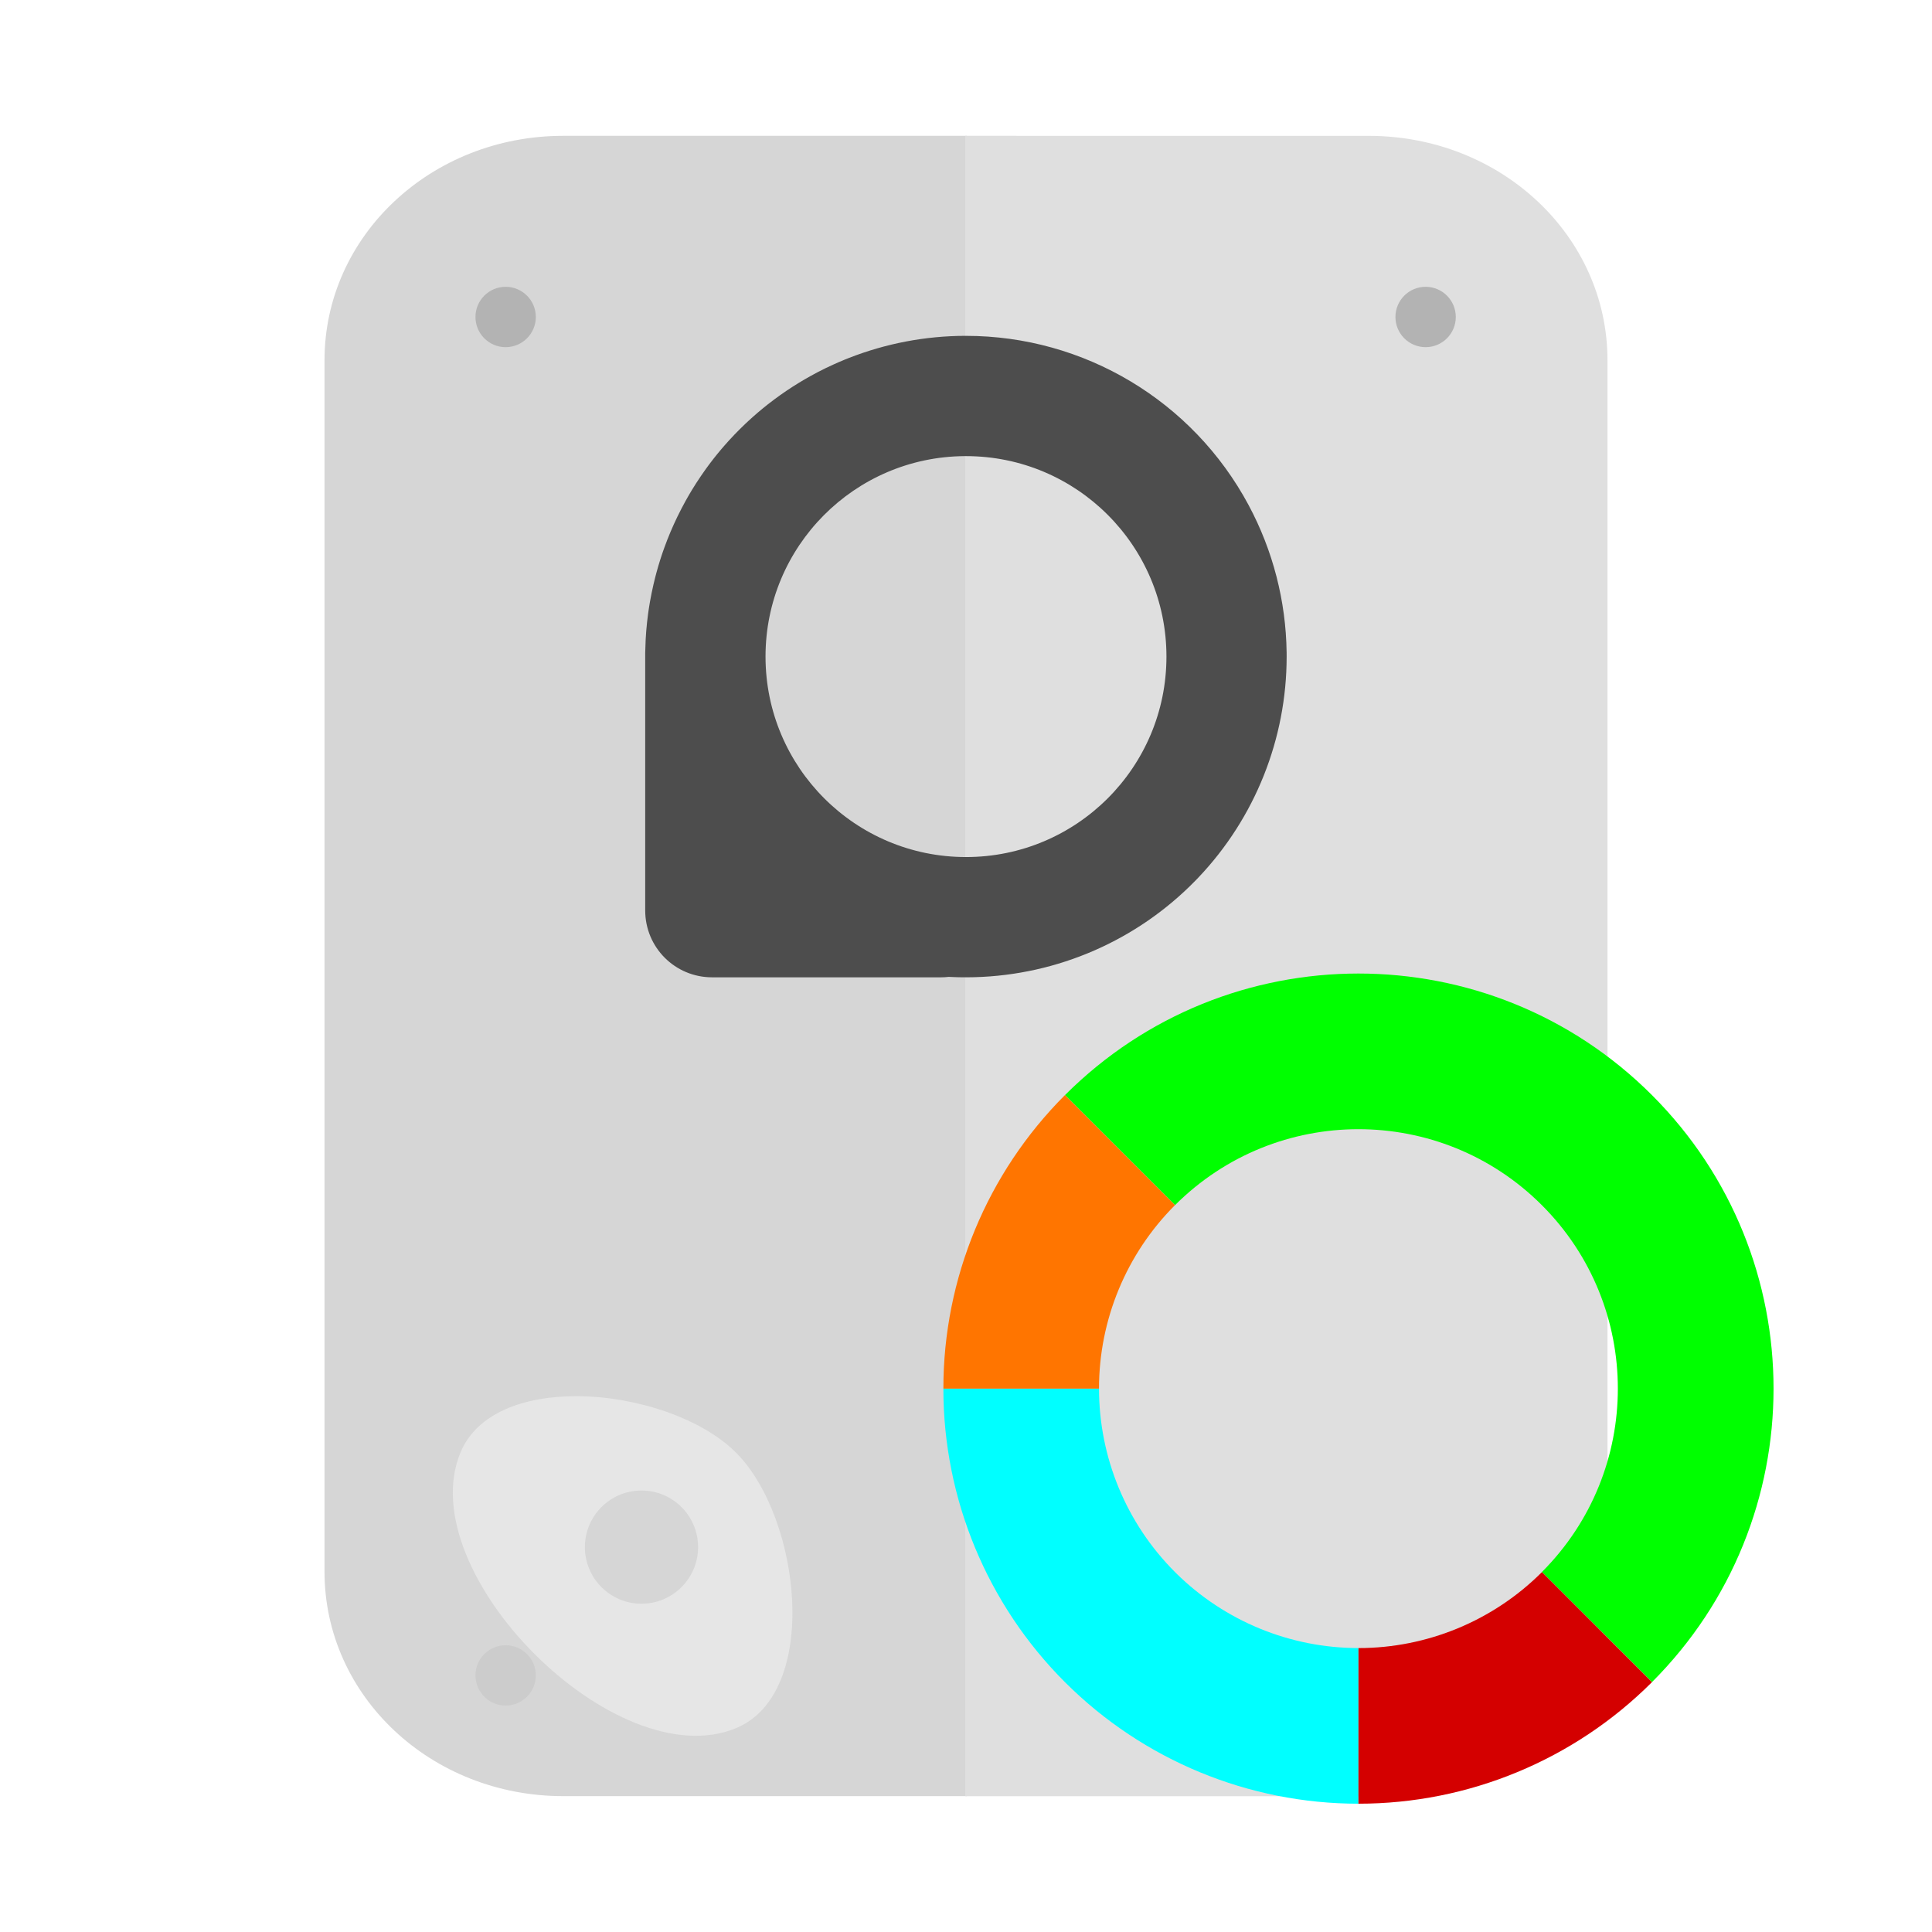
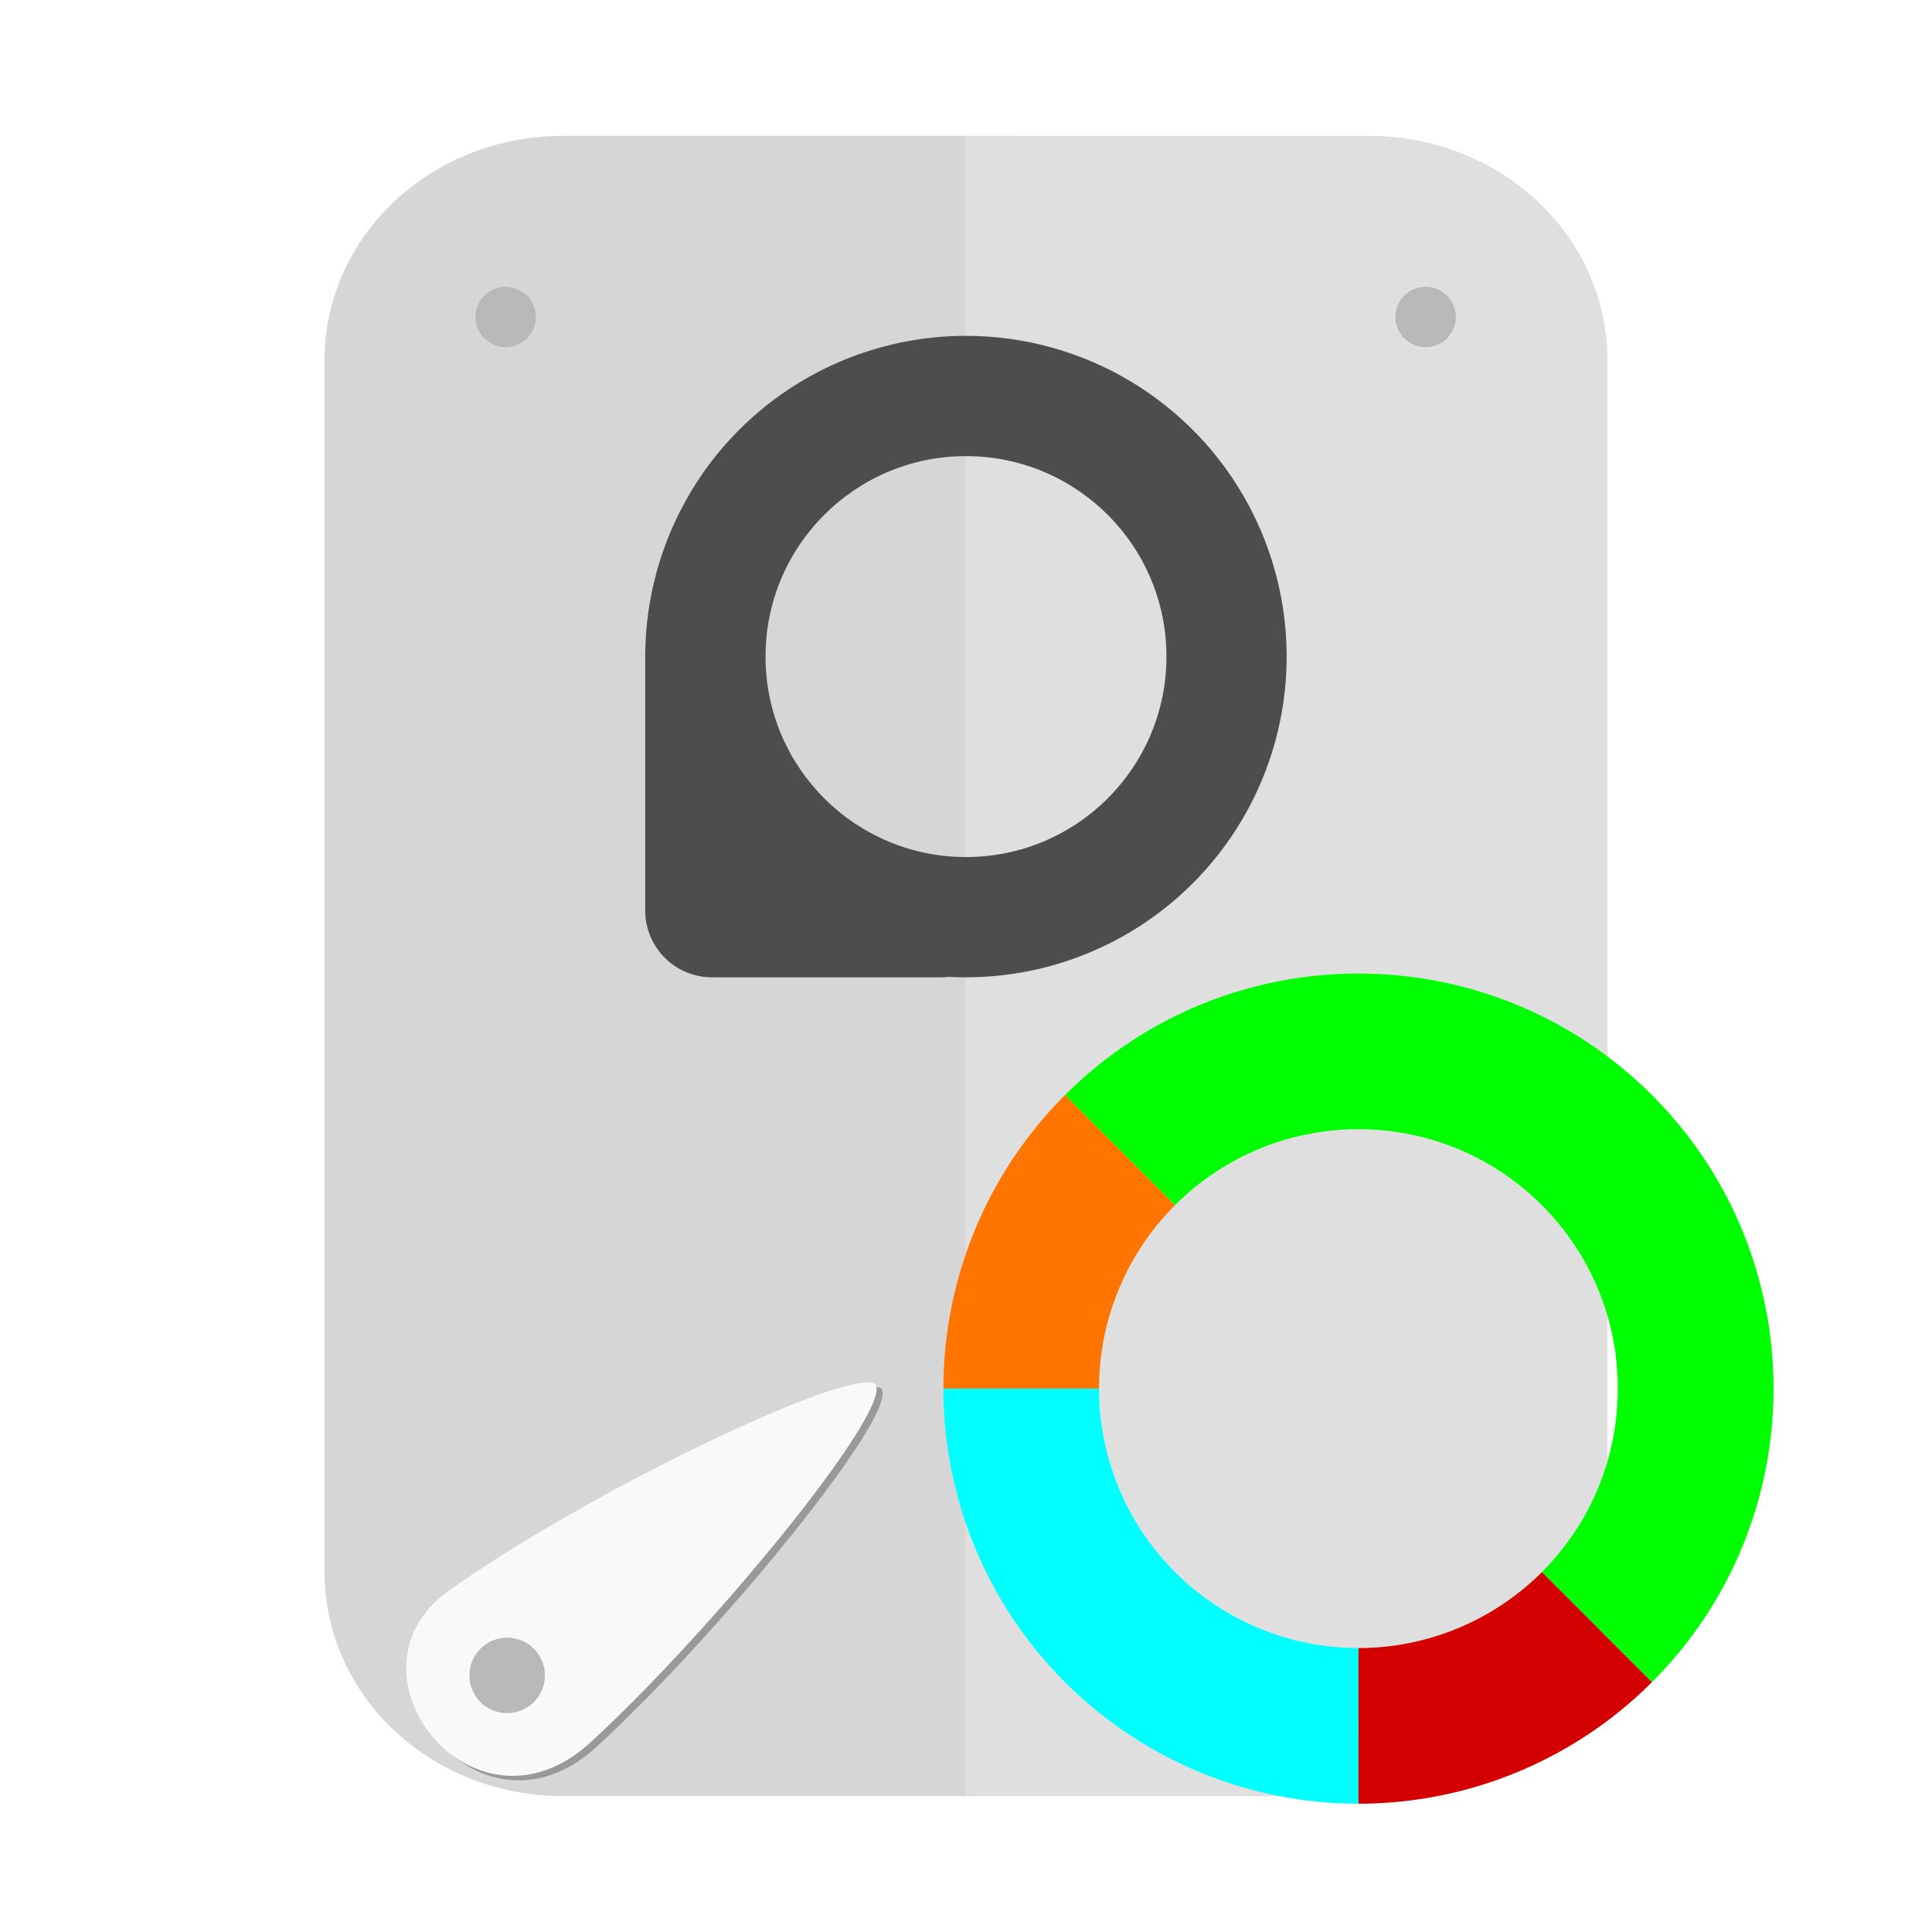
- <svg xmlns="http://www.w3.org/2000/svg" width="256" height="256" viewBox="0 0 67.733 67.733" version="1.1" id="svg8">
+ <svg xmlns="http://www.w3.org/2000/svg" id="svg8" version="1.1" viewBox="0 0 67.733 67.733" height="256" width="256">
  <defs id="defs2" />
-   <g id="layer1" style="display:inline">
-     <path id="rect28" style="fill:#d6d6d6;fill-opacity:1;stroke-width:0.031" d="m 19.748,4.762 c -4.637,0 -8.371,3.51 -8.371,7.869 v 42.47 c 0,4.36 3.733,7.869 8.371,7.869 H 33.893 V 4.762 Z" />
-     <path id="rect28-9" style="display:inline;fill:#dfdfdf;fill-opacity:1;stroke-width:0.031" d="M 33.84,4.762 V 62.971 h 14.145 c 4.637,0 8.371,-3.51 8.371,-7.869 V 12.632 c 0,-4.36 -3.733,-7.869 -8.371,-7.869 z" />
-     <circle style="fill:#b3b3b3;stroke-width:0.026" id="path18" cx="17.727" cy="11.113" r="1.058" />
-     <circle r="1.058" cy="11.113" cx="49.98" id="path18-3" style="display:inline;fill:#b3b3b3;stroke-width:0.026" />
-     <circle r="1.058" cy="58.737" cx="17.727" id="path18-6" style="display:inline;fill:#cccccc;stroke-width:0.026" />
-     <circle style="display:inline;fill:#e6e6e6;stroke-width:0.026" id="path18-6-7" cx="49.98" cy="58.737" r="1.058" />
+   <g style="display:inline" id="layer4">
+     <path d="m 19.748,4.762 c -4.637,0 -8.371,3.51 -8.371,7.869 v 42.47 c 0,4.36 3.733,7.869 8.371,7.869 H 33.893 V 4.762 Z" style="display:inline;fill:#d6d6d6;fill-opacity:1;stroke-width:0.031" id="rect28" />
+     <path d="M 33.84,4.762 V 62.971 h 14.145 c 4.637,0 8.371,-3.51 8.371,-7.869 V 12.632 c 0,-4.36 -3.733,-7.869 -8.371,-7.869 z" style="display:inline;fill:#dfdfdf;fill-opacity:1;stroke-width:0.031" id="rect28-9" />
  </g>
-   <g id="layer2" style="display:inline">
-     <path id="path31" style="fill:#4d4d4d;stroke-width:0.038" d="m 33.845,11.774 a 11.245,11.245 0 0 0 -4.089,0.778 11.245,11.245 0 0 0 -0.139,0.055 11.245,11.245 0 0 0 -0.411,0.178 11.245,11.245 0 0 0 -0.271,0.127 11.245,11.245 0 0 0 -0.53,0.277 11.245,11.245 0 0 0 -0.388,0.226 11.245,11.245 0 0 0 -0.867,0.585 11.245,11.245 0 0 0 -0.238,0.182 11.245,11.245 0 0 0 -0.682,0.583 11.245,11.245 0 0 0 -0.109,0.102 11.245,11.245 0 0 0 -0.724,0.755 11.245,11.245 0 0 0 -0.098,0.113 11.245,11.245 0 0 0 -0.553,0.706 11.245,11.245 0 0 0 -0.171,0.245 11.245,11.245 0 0 0 -0.324,0.503 11.245,11.245 0 0 0 -0.076,0.128 11.245,11.245 0 0 0 -0.075,0.13 11.245,11.245 0 0 0 -0.073,0.13 11.245,11.245 0 0 0 -0.071,0.132 11.245,11.245 0 0 0 -0.07,0.132 11.245,11.245 0 0 0 -0.494,1.089 11.245,11.245 0 0 0 -0.105,0.28 11.245,11.245 0 0 0 -0.05,0.141 11.245,11.245 0 0 0 0,5.62e-4 11.245,11.245 0 0 0 -0.048,0.141 11.245,11.245 0 0 0 0,5.62e-4 11.245,11.245 0 0 0 -0.046,0.142 11.245,11.245 0 0 0 -0.126,0.43 11.245,11.245 0 0 0 -0.038,0.144 11.245,11.245 0 0 0 0,5.62e-4 11.245,11.245 0 0 0 -0.036,0.144 11.245,11.245 0 0 0 0,5.62e-4 11.245,11.245 0 0 0 -0.035,0.145 11.245,11.245 0 0 0 -0.119,0.586 11.245,11.245 0 0 0 -0.025,0.147 11.245,11.245 0 0 0 0,5.62e-4 11.245,11.245 0 0 0 -0.023,0.147 11.245,11.245 0 0 0 -0.021,0.148 11.245,11.245 0 0 0 -0.036,0.297 11.245,11.245 0 0 0 -0.028,0.298 11.245,11.245 0 0 0 -0.02,0.298 11.245,11.245 0 0 0 0,5.62e-4 11.245,11.245 0 0 0 -0.014,0.404 11.245,11.245 0 0 0 0,0.011 c -1.63e-4,0.011 -0.002,0.022 -0.002,0.034 v 0.148 8.899 c 0,1.299 1.046,2.346 2.346,2.346 h 8.031 c 0.091,0 0.18,-0.006 0.267,-0.016 a 11.245,11.245 0 0 0 0.131,0.006 11.245,11.245 0 0 0 0.141,0.005 11.245,11.245 0 0 0 0.009,5.63e-4 11.245,11.245 0 0 0 0.061,0.001 11.245,11.245 0 0 0 0.105,0.002 11.245,11.245 0 0 0 0.132,0.001 11.245,11.245 0 0 0 0.018,0 11.245,11.245 0 0 0 0.003,0 11.245,11.245 0 0 0 0.299,-0.004 11.245,11.245 0 0 0 7.749,-3.388 11.245,11.245 0 0 0 0.104,-0.108 11.245,11.245 0 0 0 3.092,-7.744 11.245,11.245 0 0 0 -0.001,-0.149 11.245,11.245 0 0 0 -1.333,-5.162 11.245,11.245 0 0 0 0,-5.62e-4 11.245,11.245 0 0 0 -9.911,-5.933 11.245,11.245 0 0 0 -0.021,0 z m -0.026,4.217 a 7.028,7.028 0 0 1 0.047,0 7.028,7.028 0 0 1 7.028,7.028 7.028,7.028 0 0 1 -7.028,7.028 7.028,7.028 0 0 1 -7.028,-7.028 7.028,7.028 0 0 1 6.981,-7.028 z" />
-     <path id="path1106" style="fill:#e6e6e6;fill-opacity:1;stroke-width:0.08" d="M 76.393 185 C 69.462 184.985 63.193 187.206 61.01 192.477 C 54.423 208.379 81.621 235.577 97.523 228.99 C 108.768 224.333 106.13 201.083 97.523 192.477 C 92.951 187.904 84.247 185.017 76.393 185 z M 84.963 197.5 A 7.5 7.5 0 0 1 85 197.5 A 7.5 7.5 0 0 1 92.5 205 A 7.5 7.5 0 0 1 85 212.5 A 7.5 7.5 0 0 1 77.5 205 A 7.5 7.5 0 0 1 84.963 197.5 z " transform="scale(0.2645833)" />
+   <g style="display:inline" id="layer5">
+     <circle r="1.058" cy="11.113" cx="17.727" id="path18" style="display:inline;fill:#b8b8b8;fill-opacity:1;stroke-width:0.026" />
+     <circle style="display:inline;fill:#b8b8b8;fill-opacity:1;stroke-width:0.026" id="path18-3" cx="49.98" cy="11.113" r="1.058" />
  </g>
-   <g id="layer3" style="display:inline">
-     <g id="g1077" transform="matrix(1.375,0,0,1.375,-17.85937,-18.62005)">
-       <path transform="scale(0.2645833)" d="m 140,185 a 40,40 0 0 0 11.715,28.285 40,40 0 0 0 0.055,0.053 A 40,40 0 0 0 180,225 v -15 a 25,25 0 0 1 -17.559,-7.203 25,25 0 0 1 -0.119,-0.119 A 25,25 0 0 1 155,185 Z" style="fill:#00ffff;stroke-width:0.136" id="path31-3" />
-       <path d="m 55.109,56.431 a 10.583,10.583 0 0 0 0,-14.967 10.583,10.583 0 0 0 -14.967,-1e-6 l 2.806,2.806 a 6.615,6.615 0 0 1 9.354,10e-7 6.615,6.615 0 0 1 0,9.354 z" style="display:inline;fill:#00ff00;stroke-width:0.036" id="path31-3-5" />
-       <path d="m 47.625,59.531 a 10.583,10.583 0 0 0 7.484,-3.099 l -2.806,-2.806 a 6.615,6.615 0 0 1 -4.677,1.937 z" style="display:inline;fill:#d40000;stroke-width:0.036" id="path31-3-56" />
-       <path id="path31-3-56-2" style="display:inline;fill:#ff7500;fill-opacity:1;stroke-width:0.036" d="m 37.042,48.948 a 10.583,10.583 0 0 1 3.099,-7.484 l 2.806,2.806 a 6.615,6.615 0 0 0 -1.937,4.677 z" />
+   <g style="display:inline" id="layer8">
+     <path id="path868" style="display:inline;fill:#999999;fill-opacity:1;stroke-width:0.021" d="m 30.636,48.626 c -1.762,-0.015 -9.978,3.975 -14.566,7.211 -4.229,2.823 0.709,9.199 4.842,5.407 4.291,-3.937 10.632,-11.693 9.988,-12.561 -0.057,-0.038 -0.146,-0.057 -0.264,-0.058 z" />
+   </g>
+   <g style="display:inline" id="layer2">
+     <path d="m 33.845,11.774 a 11.245,11.245 0 0 0 -4.089,0.778 11.245,11.245 0 0 0 -0.139,0.055 11.245,11.245 0 0 0 -0.411,0.178 11.245,11.245 0 0 0 -0.271,0.127 11.245,11.245 0 0 0 -0.53,0.277 11.245,11.245 0 0 0 -0.388,0.226 11.245,11.245 0 0 0 -0.867,0.585 11.245,11.245 0 0 0 -0.238,0.182 11.245,11.245 0 0 0 -0.682,0.583 11.245,11.245 0 0 0 -0.109,0.102 11.245,11.245 0 0 0 -0.724,0.755 11.245,11.245 0 0 0 -0.098,0.113 11.245,11.245 0 0 0 -0.553,0.706 11.245,11.245 0 0 0 -0.171,0.245 11.245,11.245 0 0 0 -0.324,0.503 11.245,11.245 0 0 0 -0.076,0.128 11.245,11.245 0 0 0 -0.075,0.13 11.245,11.245 0 0 0 -0.073,0.13 11.245,11.245 0 0 0 -0.071,0.132 11.245,11.245 0 0 0 -0.07,0.132 11.245,11.245 0 0 0 -0.494,1.089 11.245,11.245 0 0 0 -0.105,0.28 11.245,11.245 0 0 0 -0.05,0.141 11.245,11.245 0 0 0 0,5.62e-4 11.245,11.245 0 0 0 -0.048,0.141 11.245,11.245 0 0 0 0,5.62e-4 11.245,11.245 0 0 0 -0.046,0.142 11.245,11.245 0 0 0 -0.126,0.43 11.245,11.245 0 0 0 -0.038,0.144 11.245,11.245 0 0 0 0,5.62e-4 11.245,11.245 0 0 0 -0.036,0.144 11.245,11.245 0 0 0 0,5.62e-4 11.245,11.245 0 0 0 -0.035,0.145 11.245,11.245 0 0 0 -0.119,0.586 11.245,11.245 0 0 0 -0.025,0.147 11.245,11.245 0 0 0 0,5.62e-4 11.245,11.245 0 0 0 -0.023,0.147 11.245,11.245 0 0 0 -0.021,0.148 11.245,11.245 0 0 0 -0.036,0.297 11.245,11.245 0 0 0 -0.028,0.298 11.245,11.245 0 0 0 -0.02,0.298 11.245,11.245 0 0 0 0,5.62e-4 11.245,11.245 0 0 0 -0.014,0.404 11.245,11.245 0 0 0 0,0.011 c -1.63e-4,0.011 -0.002,0.022 -0.002,0.034 v 0.148 8.899 c 0,1.299 1.046,2.346 2.346,2.346 h 8.031 c 0.091,0 0.18,-0.006 0.267,-0.016 a 11.245,11.245 0 0 0 0.131,0.006 11.245,11.245 0 0 0 0.141,0.005 11.245,11.245 0 0 0 0.009,5.63e-4 11.245,11.245 0 0 0 0.061,0.001 11.245,11.245 0 0 0 0.105,0.002 11.245,11.245 0 0 0 0.132,0.001 11.245,11.245 0 0 0 0.018,0 11.245,11.245 0 0 0 0.003,0 11.245,11.245 0 0 0 0.299,-0.004 11.245,11.245 0 0 0 7.749,-3.388 11.245,11.245 0 0 0 0.104,-0.108 11.245,11.245 0 0 0 3.092,-7.744 11.245,11.245 0 0 0 -0.001,-0.149 11.245,11.245 0 0 0 -1.333,-5.162 11.245,11.245 0 0 0 0,-5.62e-4 11.245,11.245 0 0 0 -9.911,-5.933 11.245,11.245 0 0 0 -0.021,0 z m -0.026,4.217 a 7.028,7.028 0 0 1 0.047,0 7.028,7.028 0 0 1 7.028,7.028 7.028,7.028 0 0 1 -7.028,7.028 7.028,7.028 0 0 1 -7.028,-7.028 7.028,7.028 0 0 1 6.981,-7.028 z" style="fill:#4d4d4d;stroke-width:0.038" id="path31" />
+     <path transform="scale(0.2645833)" d="m 114.988,183.186 c -6.66,-0.057 -37.71,15.022 -55.051,27.256 -15.984,10.669 2.679,34.767 18.299,20.438 16.219,-14.879 40.184,-44.195 37.748,-47.475 -0.216,-0.144 -0.552,-0.215 -0.996,-0.219 z" style="fill:#f9f9f9;fill-opacity:1;stroke-width:0.08" id="path1106" />
+     <circle r="1.323" style="display:inline;fill:#b8b8b8;fill-opacity:1;stroke-width:0.018" id="circle861" cx="17.78" cy="58.737" />
+   </g>
+   <g style="display:inline" id="layer3">
+     <g transform="matrix(1.375,0,0,1.375,-17.85937,-18.62005)" id="g1077">
+       <path id="path31-3" style="fill:#00ffff;stroke-width:0.136" d="m 140,185 a 40,40 0 0 0 11.715,28.285 40,40 0 0 0 0.055,0.053 A 40,40 0 0 0 180,225 v -15 a 25,25 0 0 1 -17.559,-7.203 25,25 0 0 1 -0.119,-0.119 A 25,25 0 0 1 155,185 Z" transform="scale(0.2645833)" />
+       <path id="path31-3-5" style="display:inline;fill:#00ff00;stroke-width:0.036" d="m 55.109,56.431 a 10.583,10.583 0 0 0 0,-14.967 10.583,10.583 0 0 0 -14.967,-1e-6 l 2.806,2.806 a 6.615,6.615 0 0 1 9.354,10e-7 6.615,6.615 0 0 1 0,9.354 z" />
+       <path id="path31-3-56" style="display:inline;fill:#d40000;stroke-width:0.036" d="m 47.625,59.531 a 10.583,10.583 0 0 0 7.484,-3.099 l -2.806,-2.806 a 6.615,6.615 0 0 1 -4.677,1.937 z" />
+       <path d="m 37.042,48.948 a 10.583,10.583 0 0 1 3.099,-7.484 l 2.806,2.806 a 6.615,6.615 0 0 0 -1.937,4.677 z" style="display:inline;fill:#ff7500;fill-opacity:1;stroke-width:0.036" id="path31-3-56-2" />
    </g>
  </g>
</svg>
